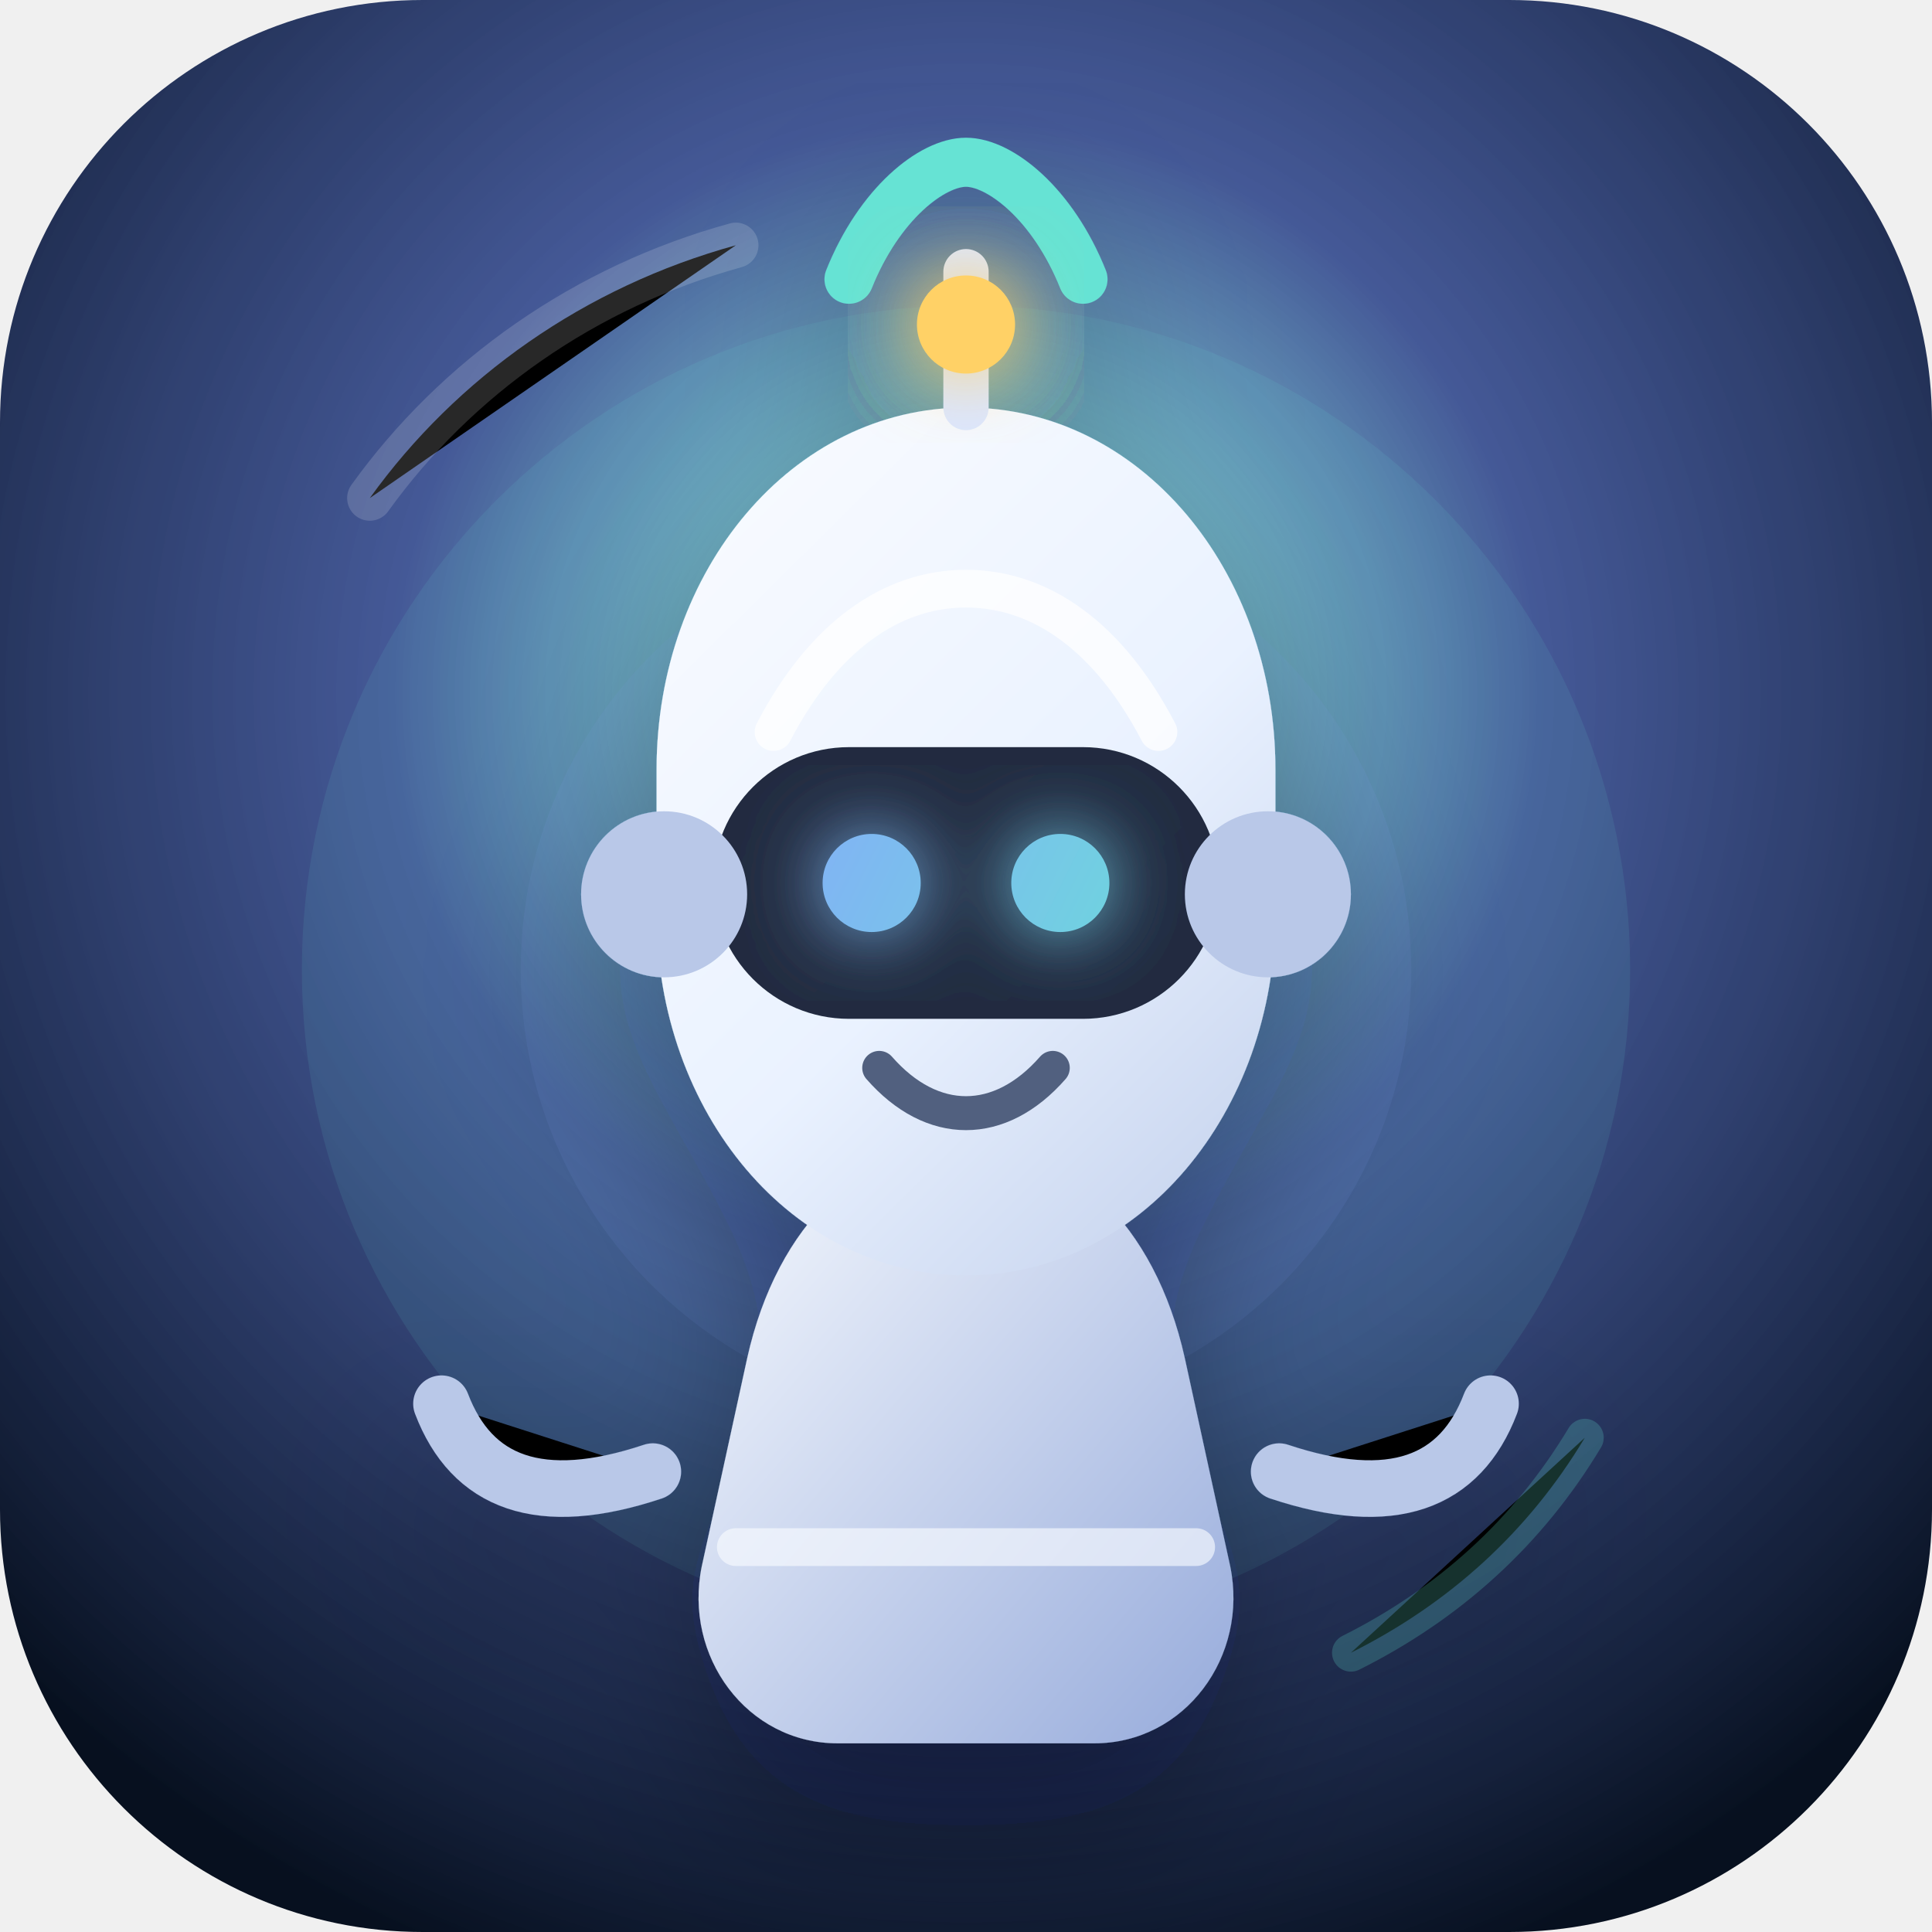
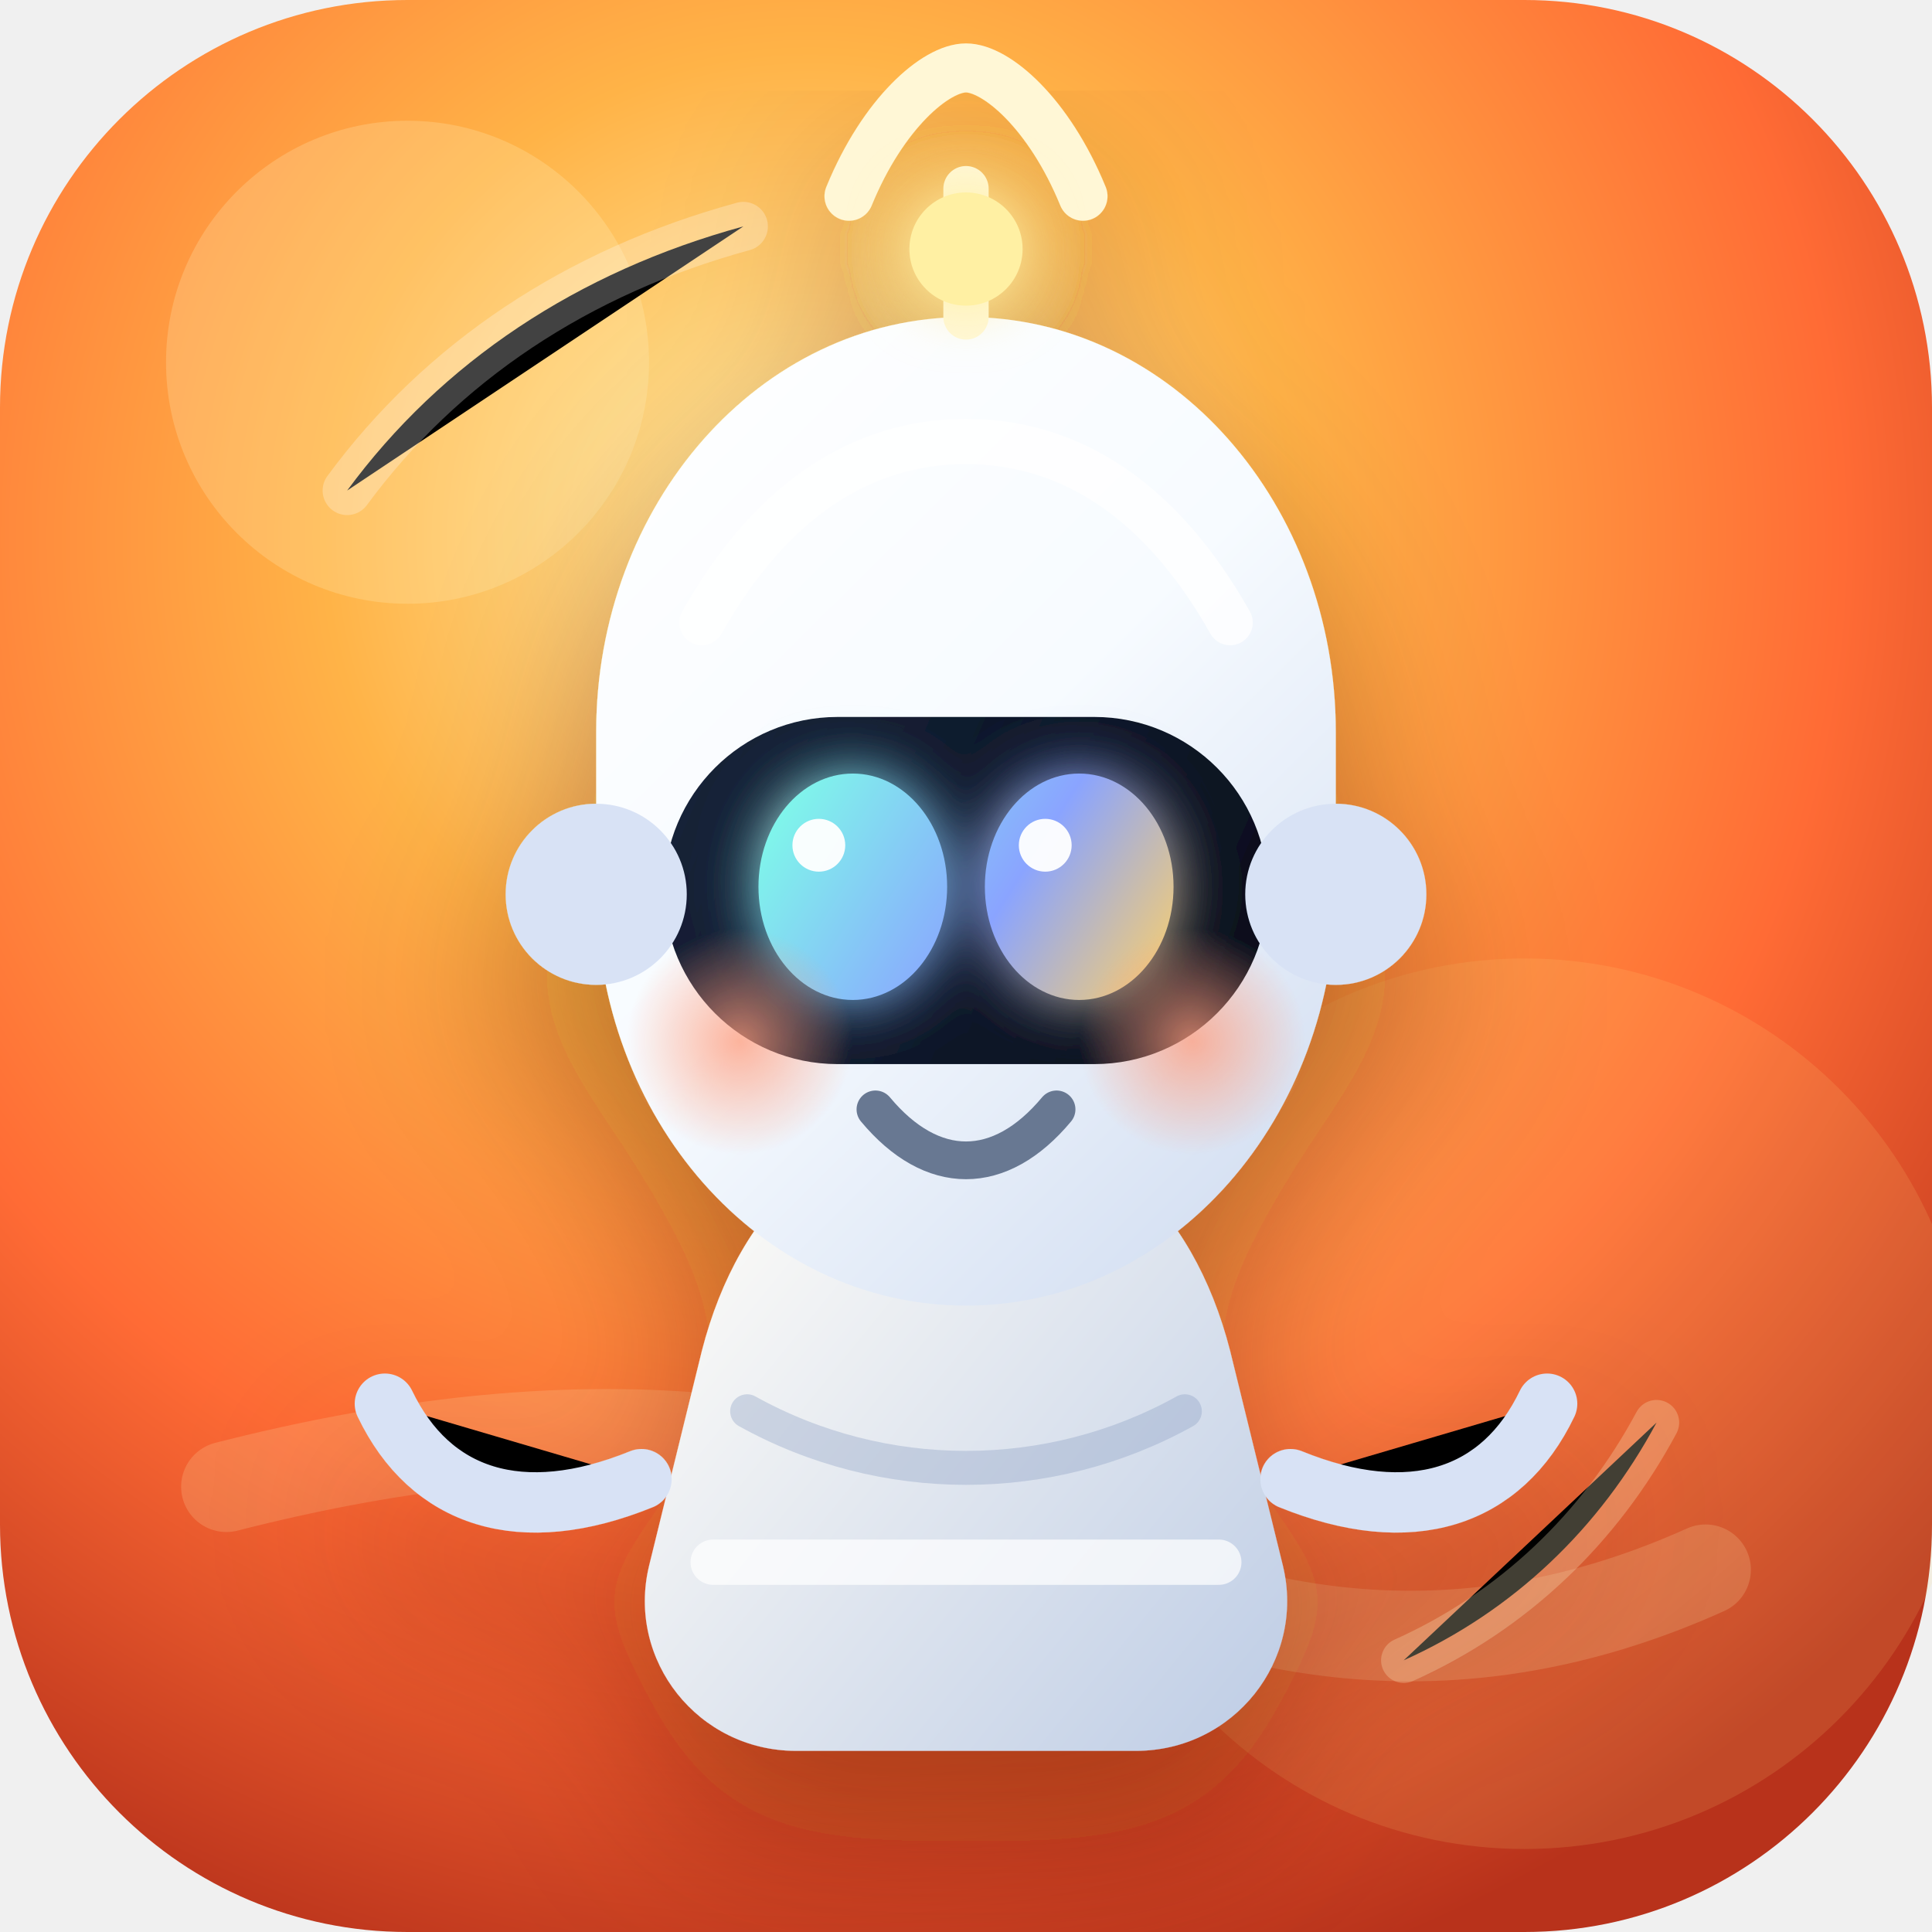
<svg xmlns="http://www.w3.org/2000/svg" viewBox="0 0 512 512" role="img" aria-labelledby="title desc">
  <defs>
-     <radialGradient id="bg" cx="50%" cy="36%" r="70%">
-       <stop offset="0" stop-color="#4dded8" stop-opacity="0.55" />
-       <stop offset="0.42" stop-color="#263e87" stop-opacity="0.85" />
-       <stop offset="1" stop-color="#07101f" />
+     <radialGradient id="orange-bg" cx="42%" cy="28%" r="78%">
+       <stop offset="0" stop-color="#fff0a8" />
+       <stop offset="0.32" stop-color="#ffb347" />
+       <stop offset="0.68" stop-color="#ff6b35" />
+       <stop offset="1" stop-color="#b8321b" />
    </radialGradient>
-     <linearGradient id="face" x1="125" y1="95" x2="392" y2="365" gradientUnits="userSpaceOnUse">
+     <radialGradient id="cheek" cx="50%" cy="50%" r="50%">
+       <stop offset="0" stop-color="#ff9c7c" stop-opacity="0.75" />
+       <stop offset="1" stop-color="#ff9c7c" stop-opacity="0" />
+     </radialGradient>
+     <linearGradient id="head" x1="139" y1="105" x2="381" y2="350" gradientUnits="userSpaceOnUse">
      <stop offset="0" stop-color="#ffffff" />
-       <stop offset="0.52" stop-color="#eaf2ff" />
-       <stop offset="1" stop-color="#aebfe2" />
+       <stop offset="0.45" stop-color="#f7fbff" />
+       <stop offset="1" stop-color="#c7d5ed" />
    </linearGradient>
-     <linearGradient id="body" x1="168" y1="320" x2="344" y2="470" gradientUnits="userSpaceOnUse">
-       <stop offset="0" stop-color="#f8fbff" />
-       <stop offset="1" stop-color="#8ea4d8" />
+     <linearGradient id="body" x1="166" y1="326" x2="350" y2="476" gradientUnits="userSpaceOnUse">
+       <stop offset="0" stop-color="#fffdf8" />
+       <stop offset="1" stop-color="#b9c9e4" />
    </linearGradient>
-     <linearGradient id="glow" x1="180" y1="200" x2="332" y2="275" gradientUnits="userSpaceOnUse">
-       <stop offset="0" stop-color="#8aa4ff" />
-       <stop offset="1" stop-color="#66e3d4" />
+     <linearGradient id="visor" x1="162" y1="196" x2="350" y2="278" gradientUnits="userSpaceOnUse">
+       <stop offset="0" stop-color="#17233b" />
+       <stop offset="1" stop-color="#080d19" />
    </linearGradient>
-     <filter id="shadow" x="-30%" y="-30%" width="160%" height="170%">
-       <feDropShadow dx="0" dy="22" stdDeviation="24" flood-color="#000816" flood-opacity="0.42" />
+     <linearGradient id="eye" x1="210" y1="208" x2="308" y2="270" gradientUnits="userSpaceOnUse">
+       <stop offset="0" stop-color="#7ff7ea" />
+       <stop offset="0.55" stop-color="#8aa4ff" />
+       <stop offset="1" stop-color="#ffd166" />
+     </linearGradient>
+     <filter id="drop" x="-30%" y="-30%" width="160%" height="170%">
+       <feDropShadow dx="0" dy="24" stdDeviation="24" flood-color="#5d1a00" flood-opacity="0.42" />
    </filter>
-     <filter id="softGlow" x="-70%" y="-70%" width="240%" height="240%">
-       <feGaussianBlur stdDeviation="10" result="blur" />
+     <filter id="glow" x="-80%" y="-80%" width="260%" height="260%">
+       <feGaussianBlur stdDeviation="8" result="blur" />
      <feMerge>
        <feMergeNode in="blur" />
        <feMergeNode in="SourceGraphic" />
      </feMerge>
    </filter>
  </defs>
-   <rect width="512" height="512" rx="112" fill="url(#bg)" />
-   <circle cx="256" cy="257" r="176" fill="#66e3d4" opacity="0.1" />
-   <circle cx="256" cy="257" r="118" fill="#8aa4ff" opacity="0.09" />
-   <g filter="url(#shadow)">
-     <path d="M198 360c8-36 31-57 58-57s50 21 58 57l12 55c5 24-12 47-36 47h-68c-24 0-41-23-36-47l12-55Z" fill="url(#body)" />
-     <path d="M195 410h122" stroke="#f8fbff" stroke-opacity="0.65" stroke-width="10" stroke-linecap="round" />
-     <path d="M174 204c0-53 36-96 82-96s82 43 82 96v38c0 53-36 96-82 96s-82-43-82-96v-38Z" fill="url(#face)" />
-     <path d="M205 194c13-25 31-38 51-38s38 13 51 38" fill="none" stroke="#ffffff" stroke-opacity="0.75" stroke-width="10" stroke-linecap="round" />
-     <rect x="189" y="198" width="134" height="72" rx="36" fill="#111b31" opacity="0.92" />
-     <g filter="url(#softGlow)">
-       <circle cx="231" cy="234" r="13" fill="url(#glow)" />
-       <circle cx="281" cy="234" r="13" fill="url(#glow)" />
+   <rect width="512" height="512" rx="108" fill="url(#orange-bg)" />
+   <circle cx="108" cy="96" r="64" fill="#fff8c7" opacity="0.22" />
+   <circle cx="404" cy="372" r="118" fill="#ffde7a" opacity="0.14" />
+   <path d="M60 394c86-22 158-18 216 13s116 36 176 9" fill="none" stroke="#fff2b8" stroke-opacity="0.18" stroke-width="24" stroke-linecap="round" />
+   <g filter="url(#drop)">
+     <path d="M186 358c10-39 36-62 70-62s60 23 70 62l14 57c6 25-13 49-39 49h-90c-26 0-45-24-39-49l14-57Z" fill="url(#body)" />
+     <path d="M189 414h134" stroke="#fff" stroke-opacity="0.72" stroke-width="12" stroke-linecap="round" />
+     <path d="M198 374c36 20 80 20 116 0" fill="none" stroke="#8ca0c4" stroke-opacity="0.36" stroke-width="9" stroke-linecap="round" />
+     <path d="M158 194c0-60 43-110 98-110s98 50 98 110v42c0 60-43 110-98 110s-98-50-98-110v-42Z" fill="url(#head)" />
+     <path d="M186 165c18-32 42-48 70-48s52 16 70 48" fill="none" stroke="#fff" stroke-opacity="0.78" stroke-width="12" stroke-linecap="round" />
+     <rect x="176" y="190" width="160" height="92" rx="46" fill="url(#visor)" />
+     <g filter="url(#glow)">
+       <ellipse cx="226" cy="235" rx="25" ry="30" fill="url(#eye)" />
+       <ellipse cx="286" cy="235" rx="25" ry="30" fill="url(#eye)" />
+       <circle cx="217" cy="224" r="7" fill="#ffffff" opacity="0.95" />
+       <circle cx="277" cy="224" r="7" fill="#ffffff" opacity="0.95" />
    </g>
-     <path d="M233 283c14 16 32 16 46 0" fill="none" stroke="#51617f" stroke-width="9" stroke-linecap="round" />
-     <path d="M256 108V72" stroke="#dbe6ff" stroke-width="12" stroke-linecap="round" />
-     <path d="M225 74c8-20 22-31 31-31s23 11 31 31" fill="none" stroke="#66e3d4" stroke-width="13" stroke-linecap="round" />
-     <circle cx="256" cy="86" r="13" fill="#ffd166" filter="url(#softGlow)" />
-     <circle cx="176" cy="237" r="22" fill="#b9c8e8" />
-     <circle cx="336" cy="237" r="22" fill="#b9c8e8" />
-     <path d="M173 390c-30 10-48 3-56-18" stroke="#b9c8e8" stroke-width="15" stroke-linecap="round" />
-     <path d="M339 390c30 10 48 3 56-18" stroke="#b9c8e8" stroke-width="15" stroke-linecap="round" />
+     <path d="M232 294c15 18 33 18 48 0" fill="none" stroke="#687892" stroke-width="10" stroke-linecap="round" />
+     <circle cx="196" cy="276" r="30" fill="url(#cheek)" />
+     <circle cx="316" cy="276" r="30" fill="url(#cheek)" />
+     <path d="M256 84V50" stroke="#fff7d6" stroke-width="12" stroke-linecap="round" />
+     <path d="M225 52c9-22 23-34 31-34s22 12 31 34" fill="none" stroke="#fff7d6" stroke-width="13" stroke-linecap="round" />
+     <circle cx="256" cy="66" r="15" fill="#fff0a3" filter="url(#glow)" />
+     <circle cx="158" cy="237" r="24" fill="#d8e2f5" />
+     <circle cx="354" cy="237" r="24" fill="#d8e2f5" />
+     <path d="M170 392c-32 13-56 5-68-20" stroke="#d8e2f5" stroke-width="16" stroke-linecap="round" />
+     <path d="M342 392c32 13 56 5 68-20" stroke="#d8e2f5" stroke-width="16" stroke-linecap="round" />
  </g>
-   <path d="M98 132c23-32 57-56 97-67" stroke="#ffffff" stroke-opacity="0.16" stroke-width="12" stroke-linecap="round" />
-   <path d="M358 438c26-13 47-32 62-57" stroke="#66e3d4" stroke-opacity="0.22" stroke-width="10" stroke-linecap="round" />
+   <path d="M92 130c25-34 61-58 105-70" stroke="#ffffff" stroke-opacity="0.26" stroke-width="13" stroke-linecap="round" />
+   <path d="M372 440c29-13 52-35 67-63" stroke="#fff5c8" stroke-opacity="0.26" stroke-width="12" stroke-linecap="round" />
</svg>
